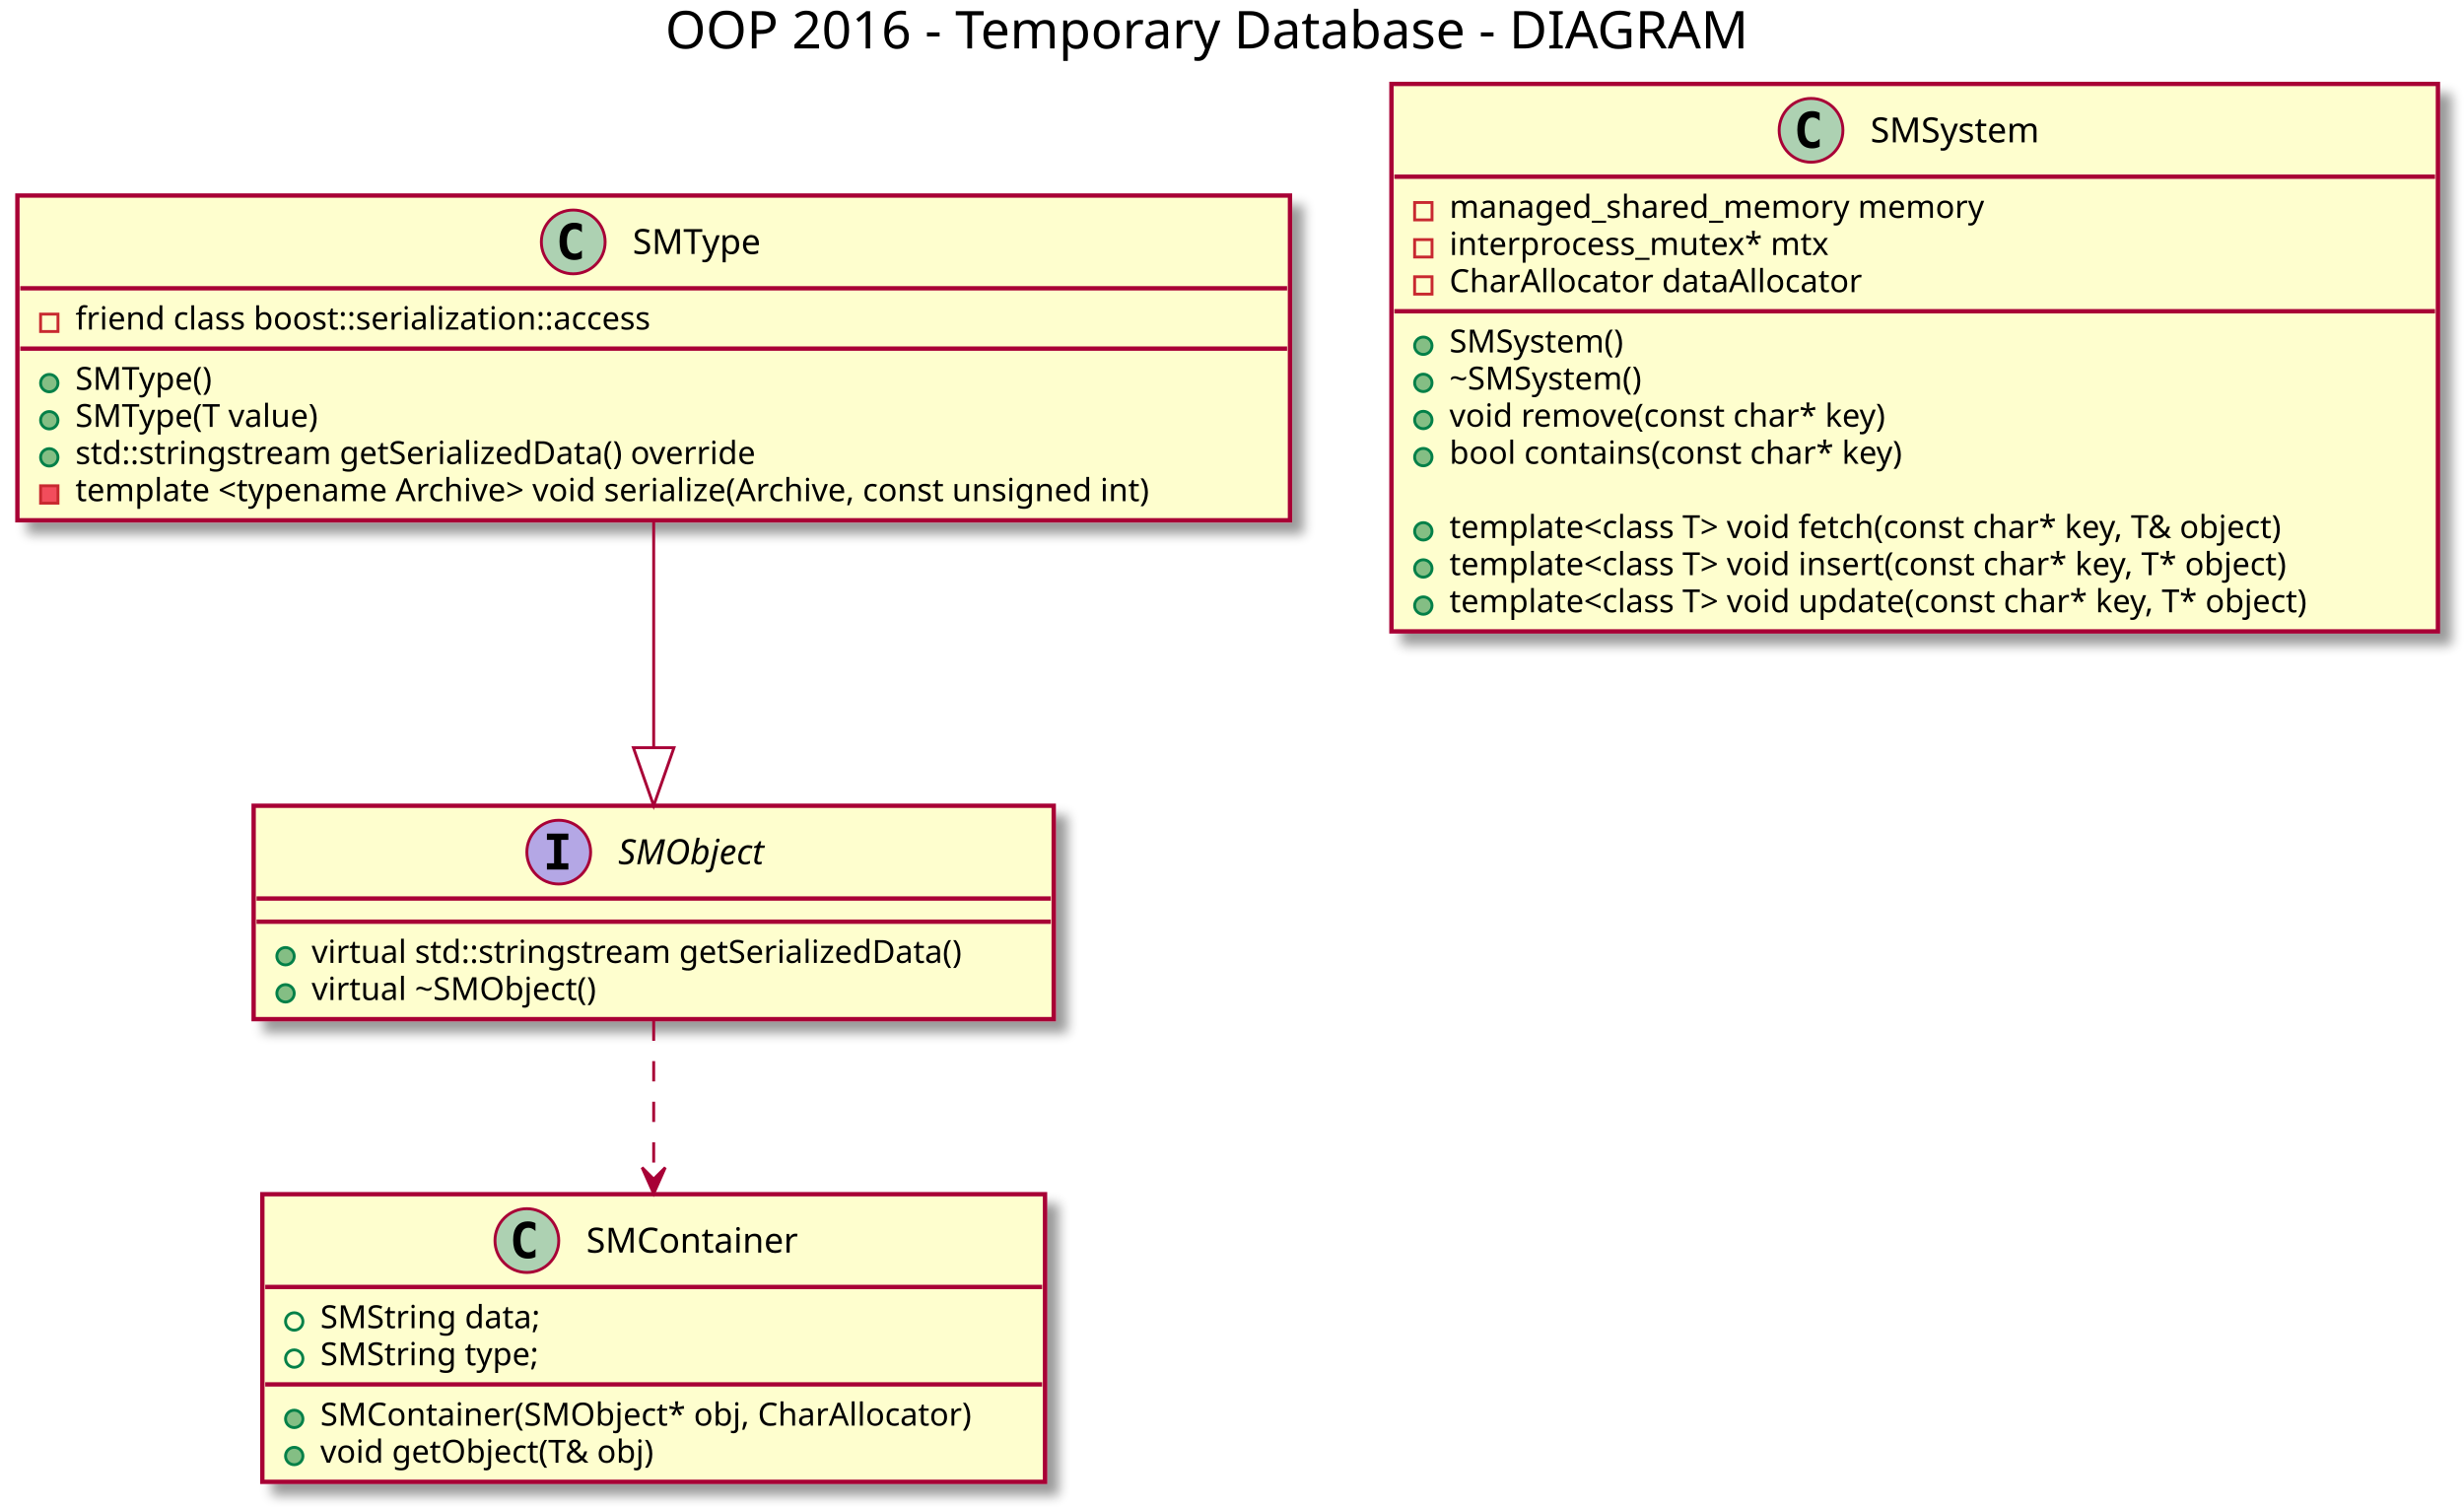
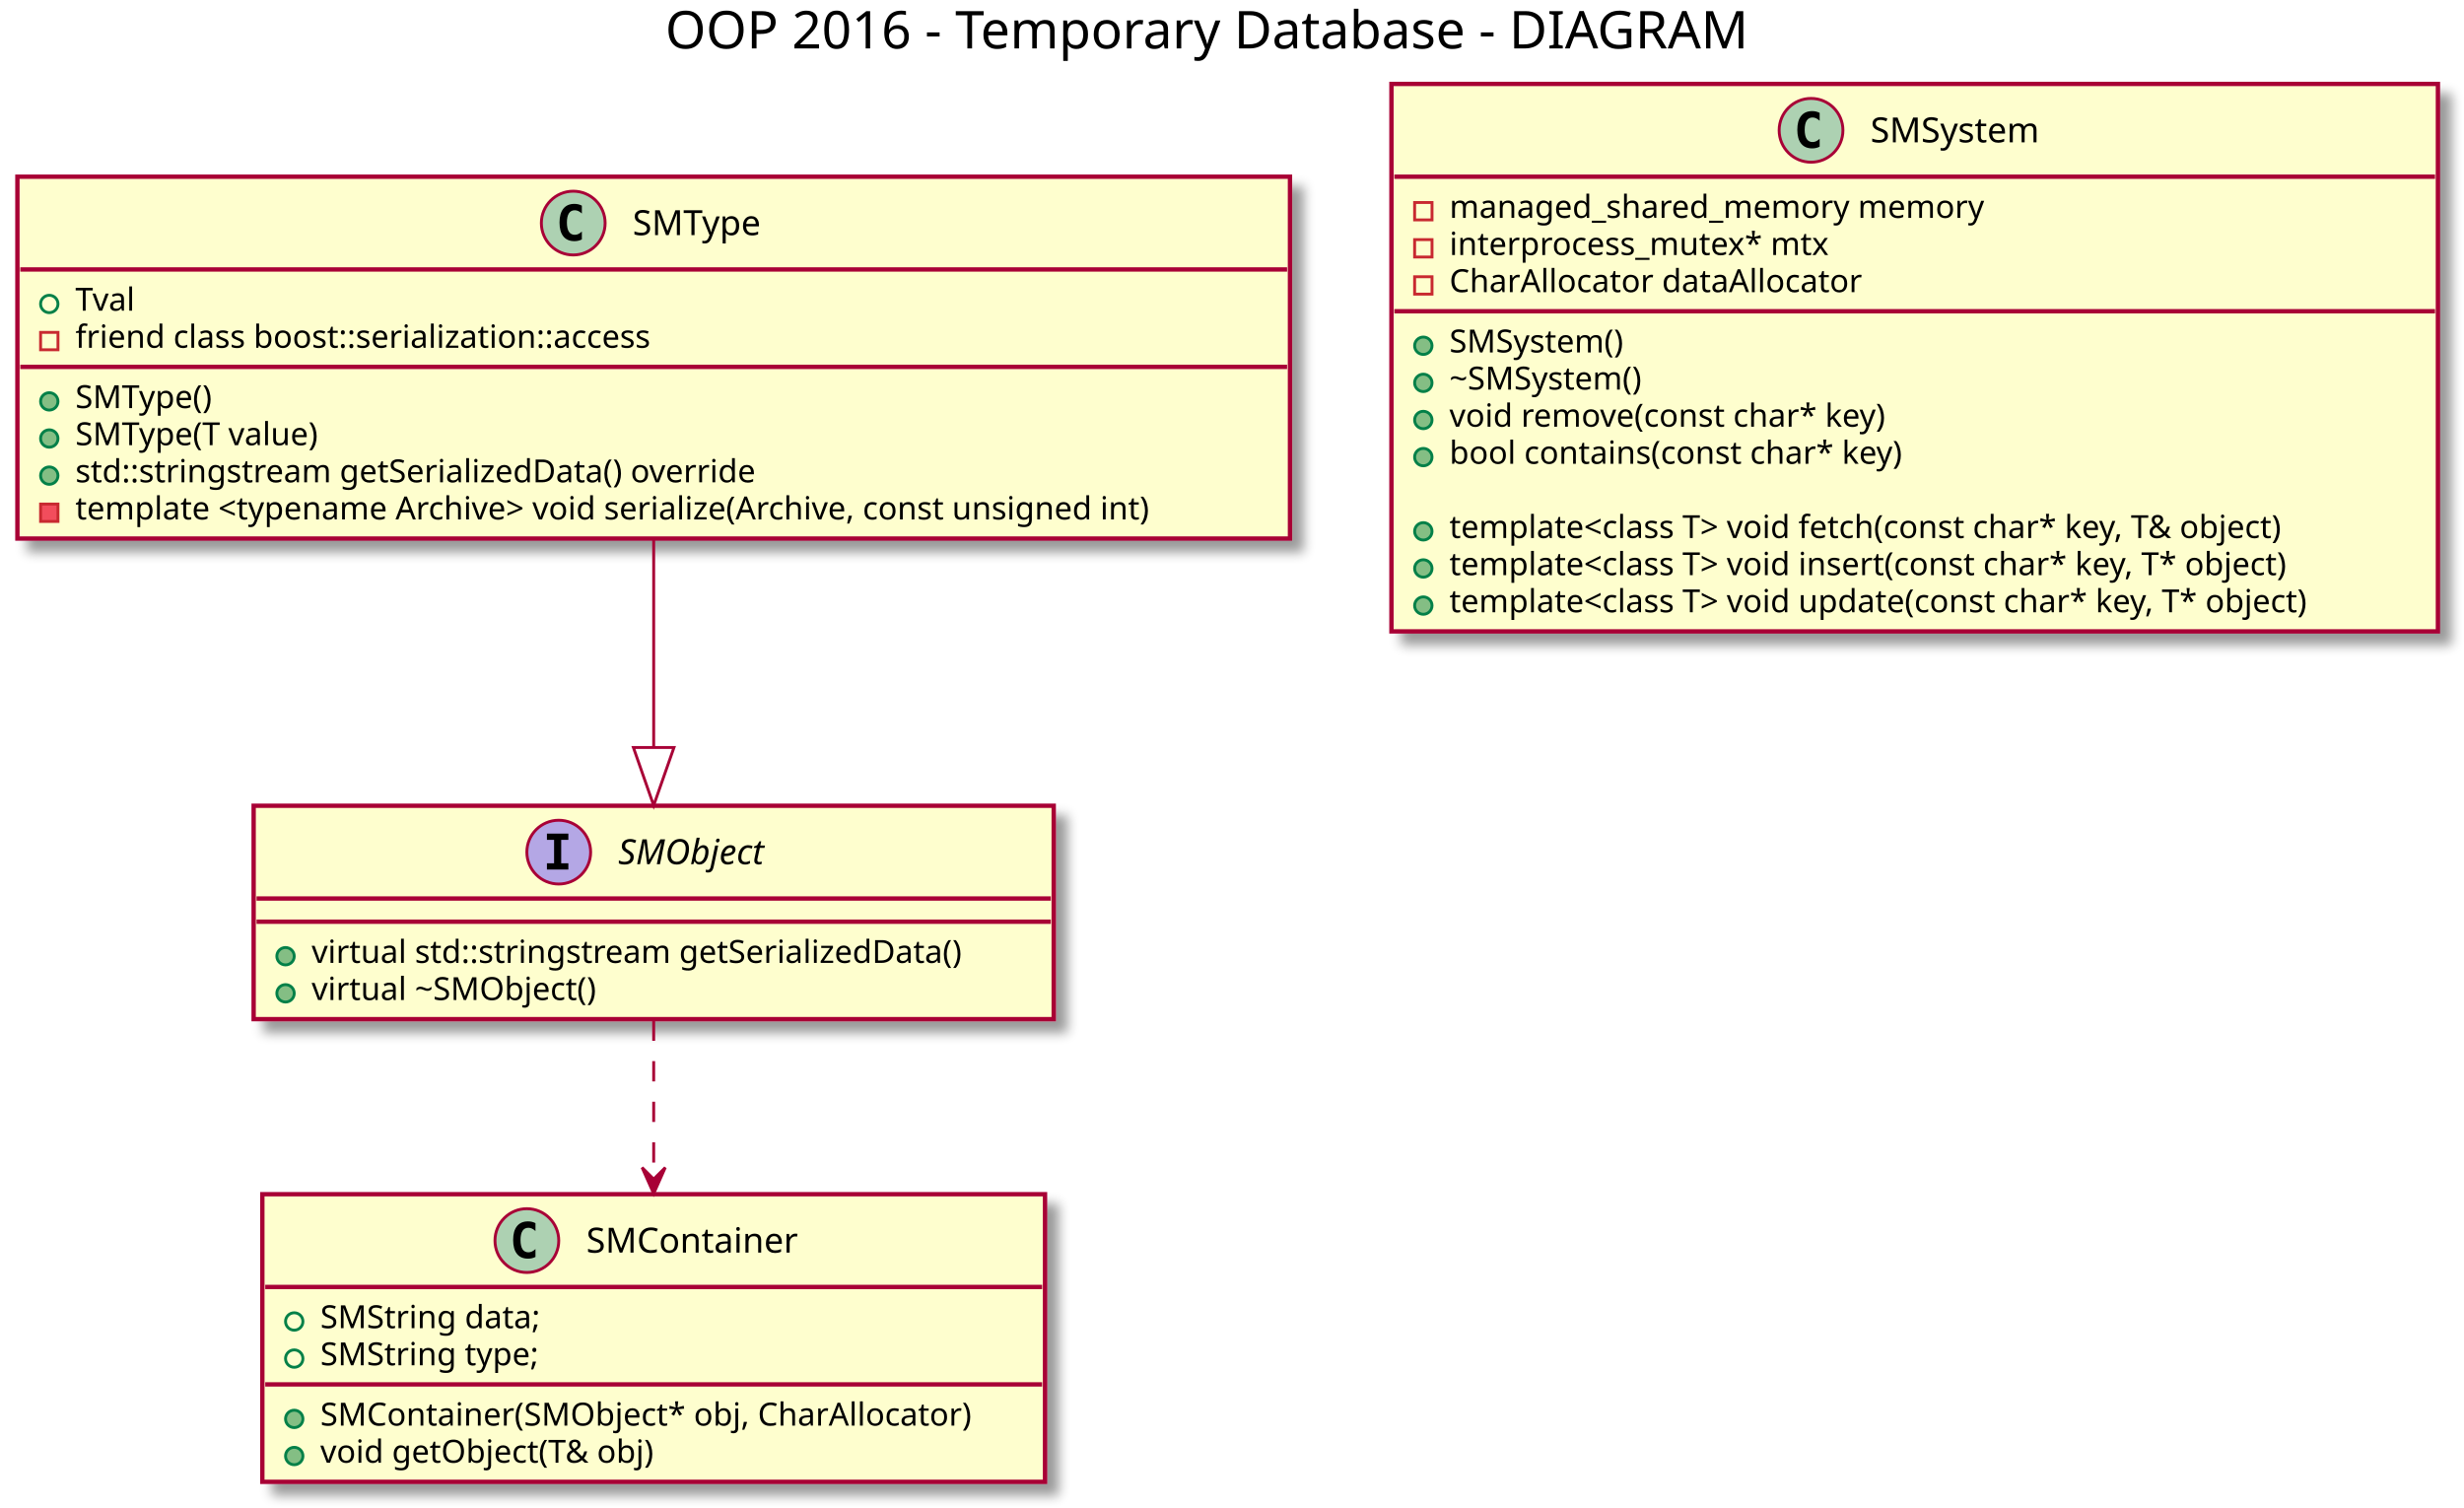
<svg xmlns="http://www.w3.org/2000/svg" height="520px" style="width:850px;height:520px;" version="1.1" viewBox="0 0 850 520" width="850px">
  <defs>
    <filter height="300%" id="f1" width="300%" x="-1" y="-1">
      <feGaussianBlur result="blurOut" stdDeviation="2.0" />
      <feColorMatrix in="blurOut" result="blurOut2" type="matrix" values="0 0 0 0 0 0 0 0 0 0 0 0 0 0 0 0 0 0 .4 0" />
      <feOffset dx="4.0" dy="4.0" in="blurOut2" result="blurOut3" />
      <feBlend in="SourceGraphic" in2="blurOut3" mode="normal" />
    </filter>
  </defs>
  <g>
    <text fill="#000000" font-family="sans-serif" font-size="18" lengthAdjust="spacingAndGlyphs" textLength="400" x="229.5" y="16.708">OOP 2016 - Temporary Database - DIAGRAM</text>
    <rect fill="#FEFECE" filter="url(#f1)" height="73.609" style="stroke: #A80036; stroke-width: 1.5;" width="276" x="87.5" y="277.953" />
    <ellipse cx="192.75" cy="293.953" fill="#B4A7E5" rx="11" ry="11" style="stroke: #A80036; stroke-width: 1.0;" />
    <path d="M188.672,289.719 L188.672,287.562 L196.062,287.562 L196.062,289.719 L193.594,289.719 L193.594,297.797 L196.062,297.797 L196.062,299.953 L188.672,299.953 L188.672,297.797 L191.141,297.797 L191.141,289.719 L188.672,289.719 Z " />
    <text fill="#000000" font-family="sans-serif" font-size="12" font-style="italic" lengthAdjust="spacingAndGlyphs" textLength="57" x="213.25" y="298.107">SMObject</text>
    <line style="stroke: #A80036; stroke-width: 1.5;" x1="88.5" x2="362.5" y1="309.953" y2="309.953" />
    <line style="stroke: #A80036; stroke-width: 1.5;" x1="88.5" x2="362.5" y1="317.953" y2="317.953" />
    <ellipse cx="98.5" cy="329.856" fill="#84BE84" rx="3" ry="3" style="stroke: #038048; stroke-width: 1.0;" />
    <text fill="#000000" font-family="sans-serif" font-size="11" lengthAdjust="spacingAndGlyphs" textLength="250" x="107.5" y="332.164">virtual std::stringstream getSerializedData()</text>
    <ellipse cx="98.5" cy="342.66" fill="#84BE84" rx="3" ry="3" style="stroke: #038048; stroke-width: 1.0;" />
    <text fill="#000000" font-family="sans-serif" font-size="11" lengthAdjust="spacingAndGlyphs" textLength="109" x="107.5" y="344.968">virtual ~SMObject()</text>
    <rect fill="#FEFECE" filter="url(#f1)" height="99.219" style="stroke: #A80036; stroke-width: 1.5;" width="270" x="90.5" y="411.953" />
    <ellipse cx="181.75" cy="427.953" fill="#ADD1B2" rx="11" ry="11" style="stroke: #A80036; stroke-width: 1.0;" />
    <path d="M184.719,433.594 Q184.141,433.891 183.5,434.039 Q182.859,434.188 182.156,434.188 Q179.656,434.188 178.336,432.539 Q177.016,430.891 177.016,427.766 Q177.016,424.641 178.336,422.984 Q179.656,421.328 182.156,421.328 Q182.859,421.328 183.508,421.484 Q184.156,421.641 184.719,421.938 L184.719,424.656 Q184.094,424.078 183.5,423.805 Q182.906,423.531 182.281,423.531 Q180.938,423.531 180.25,424.602 Q179.562,425.672 179.562,427.766 Q179.562,429.859 180.25,430.93 Q180.938,432 182.281,432 Q182.906,432 183.5,431.727 Q184.094,431.453 184.719,430.875 L184.719,433.594 Z " />
    <text fill="#000000" font-family="sans-serif" font-size="12" lengthAdjust="spacingAndGlyphs" textLength="79" x="202.25" y="432.107">SMContainer</text>
    <line style="stroke: #A80036; stroke-width: 1.5;" x1="91.5" x2="359.5" y1="443.953" y2="443.953" />
    <ellipse cx="101.5" cy="455.856" fill="none" rx="3" ry="3" style="stroke: #038048; stroke-width: 1.0;" />
    <text fill="#000000" font-family="sans-serif" font-size="11" lengthAdjust="spacingAndGlyphs" textLength="84" x="110.5" y="458.164">SMString data;</text>
    <ellipse cx="101.5" cy="468.66" fill="none" rx="3" ry="3" style="stroke: #038048; stroke-width: 1.0;" />
    <text fill="#000000" font-family="sans-serif" font-size="11" lengthAdjust="spacingAndGlyphs" textLength="83" x="110.5" y="470.968">SMString type;</text>
    <line style="stroke: #A80036; stroke-width: 1.5;" x1="91.5" x2="359.5" y1="477.562" y2="477.562" />
    <ellipse cx="101.5" cy="489.465" fill="#84BE84" rx="3" ry="3" style="stroke: #038048; stroke-width: 1.0;" />
    <text fill="#000000" font-family="sans-serif" font-size="11" lengthAdjust="spacingAndGlyphs" textLength="244" x="110.5" y="491.773">SMContainer(SMObject* obj, CharAllocator)</text>
    <ellipse cx="101.5" cy="502.269" fill="#84BE84" rx="3" ry="3" style="stroke: #038048; stroke-width: 1.0;" />
    <text fill="#000000" font-family="sans-serif" font-size="11" lengthAdjust="spacingAndGlyphs" textLength="127" x="110.5" y="504.578">void getObject(T&amp; obj)</text>
    <rect fill="#FEFECE" filter="url(#f1)" height="188.852" style="stroke: #A80036; stroke-width: 1.5;" width="361" x="480" y="28.953" />
    <ellipse cx="624.75" cy="44.953" fill="#ADD1B2" rx="11" ry="11" style="stroke: #A80036; stroke-width: 1.0;" />
    <path d="M627.719,50.594 Q627.141,50.891 626.5,51.039 Q625.859,51.188 625.156,51.188 Q622.656,51.188 621.336,49.539 Q620.016,47.891 620.016,44.766 Q620.016,41.641 621.336,39.984 Q622.656,38.328 625.156,38.328 Q625.859,38.328 626.508,38.484 Q627.156,38.641 627.719,38.938 L627.719,41.656 Q627.094,41.078 626.5,40.805 Q625.906,40.531 625.281,40.531 Q623.938,40.531 623.25,41.602 Q622.562,42.672 622.562,44.766 Q622.562,46.859 623.25,47.93 Q623.938,49 625.281,49 Q625.906,49 626.5,48.727 Q627.094,48.453 627.719,47.875 L627.719,50.594 Z " />
    <text fill="#000000" font-family="sans-serif" font-size="12" lengthAdjust="spacingAndGlyphs" textLength="63" x="645.25" y="49.107">SMSystem</text>
    <line style="stroke: #A80036; stroke-width: 1.5;" x1="481" x2="840" y1="60.953" y2="60.953" />
    <rect fill="none" height="6" style="stroke: #C82930; stroke-width: 1.0;" width="6" x="488" y="69.856" />
    <text fill="#000000" font-family="sans-serif" font-size="11" lengthAdjust="spacingAndGlyphs" textLength="203" x="500" y="75.164">managed_shared_memory memory</text>
    <rect fill="none" height="6" style="stroke: #C82930; stroke-width: 1.0;" width="6" x="488" y="82.66" />
    <text fill="#000000" font-family="sans-serif" font-size="11" lengthAdjust="spacingAndGlyphs" textLength="144" x="500" y="87.968">interprocess_mutex* mtx</text>
    <rect fill="none" height="6" style="stroke: #C82930; stroke-width: 1.0;" width="6" x="488" y="95.465" />
    <text fill="#000000" font-family="sans-serif" font-size="11" lengthAdjust="spacingAndGlyphs" textLength="154" x="500" y="100.773">CharAllocator dataAllocator</text>
    <line style="stroke: #A80036; stroke-width: 1.5;" x1="481" x2="840" y1="107.367" y2="107.367" />
    <ellipse cx="491" cy="119.269" fill="#84BE84" rx="3" ry="3" style="stroke: #038048; stroke-width: 1.0;" />
    <text fill="#000000" font-family="sans-serif" font-size="11" lengthAdjust="spacingAndGlyphs" textLength="68" x="500" y="121.578">SMSystem()</text>
    <ellipse cx="491" cy="132.074" fill="#84BE84" rx="3" ry="3" style="stroke: #038048; stroke-width: 1.0;" />
    <text fill="#000000" font-family="sans-serif" font-size="11" lengthAdjust="spacingAndGlyphs" textLength="77" x="500" y="134.382">~SMSystem()</text>
    <ellipse cx="491" cy="144.879" fill="#84BE84" rx="3" ry="3" style="stroke: #038048; stroke-width: 1.0;" />
    <text fill="#000000" font-family="sans-serif" font-size="11" lengthAdjust="spacingAndGlyphs" textLength="167" x="500" y="147.187">void remove(const char* key)</text>
    <ellipse cx="491" cy="157.684" fill="#84BE84" rx="3" ry="3" style="stroke: #038048; stroke-width: 1.0;" />
    <text fill="#000000" font-family="sans-serif" font-size="11" lengthAdjust="spacingAndGlyphs" textLength="173" x="500" y="159.992">bool contains(const char* key)</text>
    <text fill="#000000" font-family="sans-serif" font-size="11" lengthAdjust="spacingAndGlyphs" textLength="0" x="504" y="172.796" />
    <ellipse cx="491" cy="183.293" fill="#84BE84" rx="3" ry="3" style="stroke: #038048; stroke-width: 1.0;" />
    <text fill="#000000" font-family="sans-serif" font-size="11" lengthAdjust="spacingAndGlyphs" textLength="328" x="500" y="185.601">template&lt;class T&gt; void fetch(const char* key, T&amp; object)</text>
    <ellipse cx="491" cy="196.098" fill="#84BE84" rx="3" ry="3" style="stroke: #038048; stroke-width: 1.0;" />
    <text fill="#000000" font-family="sans-serif" font-size="11" lengthAdjust="spacingAndGlyphs" textLength="329" x="500" y="198.406">template&lt;class T&gt; void insert(const char* key, T* object)</text>
    <ellipse cx="491" cy="208.902" fill="#84BE84" rx="3" ry="3" style="stroke: #038048; stroke-width: 1.0;" />
    <text fill="#000000" font-family="sans-serif" font-size="11" lengthAdjust="spacingAndGlyphs" textLength="335" x="500" y="211.21">template&lt;class T&gt; void update(const char* key, T* object)</text>
-     <rect fill="#FEFECE" filter="url(#f1)" height="112.023" style="stroke: #A80036; stroke-width: 1.5;" width="439" x="6" y="67.453" />
-     <ellipse cx="197.75" cy="83.453" fill="#ADD1B2" rx="11" ry="11" style="stroke: #A80036; stroke-width: 1.0;" />
-     <path d="M200.719,89.094 Q200.141,89.391 199.5,89.539 Q198.859,89.688 198.156,89.688 Q195.656,89.688 194.336,88.039 Q193.016,86.391 193.016,83.266 Q193.016,80.141 194.336,78.484 Q195.656,76.828 198.156,76.828 Q198.859,76.828 199.508,76.984 Q200.156,77.141 200.719,77.438 L200.719,80.156 Q200.094,79.578 199.5,79.305 Q198.906,79.031 198.281,79.031 Q196.938,79.031 196.25,80.102 Q195.562,81.172 195.562,83.266 Q195.562,85.359 196.25,86.43 Q196.938,87.5 198.281,87.5 Q198.906,87.5 199.5,87.227 Q200.094,86.953 200.719,86.375 L200.719,89.094 Z " />
-     <text fill="#000000" font-family="sans-serif" font-size="12" lengthAdjust="spacingAndGlyphs" textLength="47" x="218.25" y="87.607">SMType</text>
-     <line style="stroke: #A80036; stroke-width: 1.5;" x1="7" x2="444" y1="99.453" y2="99.453" />
-     <rect fill="none" height="6" style="stroke: #C82930; stroke-width: 1.0;" width="6" x="14" y="108.356" />
-     <text fill="#000000" font-family="sans-serif" font-size="11" lengthAdjust="spacingAndGlyphs" textLength="227" x="26" y="113.664">friend class boost::serialization::access</text>
-     <line style="stroke: #A80036; stroke-width: 1.5;" x1="7" x2="444" y1="120.258" y2="120.258" />
-     <ellipse cx="17" cy="132.16" fill="#84BE84" rx="3" ry="3" style="stroke: #038048; stroke-width: 1.0;" />
-     <text fill="#000000" font-family="sans-serif" font-size="11" lengthAdjust="spacingAndGlyphs" textLength="52" x="26" y="134.468">SMType()</text>
-     <ellipse cx="17" cy="144.965" fill="#84BE84" rx="3" ry="3" style="stroke: #038048; stroke-width: 1.0;" />
-     <text fill="#000000" font-family="sans-serif" font-size="11" lengthAdjust="spacingAndGlyphs" textLength="93" x="26" y="147.273">SMType(T value)</text>
-     <ellipse cx="17" cy="157.769" fill="#84BE84" rx="3" ry="3" style="stroke: #038048; stroke-width: 1.0;" />
-     <text fill="#000000" font-family="sans-serif" font-size="11" lengthAdjust="spacingAndGlyphs" textLength="262" x="26" y="160.078">std::stringstream getSerializedData() override</text>
-     <rect fill="#F24D5C" height="6" style="stroke: #C82930; stroke-width: 1.0;" width="6" x="14" y="167.574" />
-     <text fill="#000000" font-family="sans-serif" font-size="11" lengthAdjust="spacingAndGlyphs" textLength="413" x="26" y="172.882">template &lt;typename Archive&gt; void serialize(Archive, const unsigned int)</text>
-     <path d="M225.5,179.519 C225.5,204.153 225.5,233.156 225.5,257.905 " fill="none" style="stroke: #A80036; stroke-width: 1.0;" />
-     <polygon fill="none" points="232.5,257.922,225.5,277.922,218.5,257.922,232.5,257.922" style="stroke: #A80036; stroke-width: 1.0;" />
+     <rect fill="#FEFECE" filter="url(#f1)" height="124.828" style="stroke: #A80036; stroke-width: 1.5;" width="439" x="6" y="60.953" />
+     <ellipse cx="197.75" cy="76.953" fill="#ADD1B2" rx="11" ry="11" style="stroke: #A80036; stroke-width: 1.0;" />
+     <path d="M200.719,82.594 Q200.141,82.891 199.5,83.039 Q198.859,83.188 198.156,83.188 Q195.656,83.188 194.336,81.539 Q193.016,79.891 193.016,76.766 Q193.016,73.641 194.336,71.984 Q195.656,70.328 198.156,70.328 Q198.859,70.328 199.508,70.484 Q200.156,70.641 200.719,70.938 L200.719,73.656 Q200.094,73.078 199.5,72.805 Q198.906,72.531 198.281,72.531 Q196.938,72.531 196.25,73.602 Q195.562,74.672 195.562,76.766 Q195.562,78.859 196.25,79.93 Q196.938,81 198.281,81 Q198.906,81 199.5,80.727 Q200.094,80.453 200.719,79.875 L200.719,82.594 Z " />
+     <text fill="#000000" font-family="sans-serif" font-size="12" lengthAdjust="spacingAndGlyphs" textLength="47" x="218.25" y="81.107">SMType</text>
+     <line style="stroke: #A80036; stroke-width: 1.5;" x1="7" x2="444" y1="92.953" y2="92.953" />
+     <ellipse cx="17" cy="104.856" fill="none" rx="3" ry="3" style="stroke: #038048; stroke-width: 1.0;" />
+     <text fill="#000000" font-family="sans-serif" font-size="11" lengthAdjust="spacingAndGlyphs" textLength="23" x="26" y="107.164">Tval</text>
+     <rect fill="none" height="6" style="stroke: #C82930; stroke-width: 1.0;" width="6" x="14" y="114.66" />
+     <text fill="#000000" font-family="sans-serif" font-size="11" lengthAdjust="spacingAndGlyphs" textLength="227" x="26" y="119.968">friend class boost::serialization::access</text>
+     <line style="stroke: #A80036; stroke-width: 1.5;" x1="7" x2="444" y1="126.562" y2="126.562" />
+     <ellipse cx="17" cy="138.465" fill="#84BE84" rx="3" ry="3" style="stroke: #038048; stroke-width: 1.0;" />
+     <text fill="#000000" font-family="sans-serif" font-size="11" lengthAdjust="spacingAndGlyphs" textLength="52" x="26" y="140.773">SMType()</text>
+     <ellipse cx="17" cy="151.269" fill="#84BE84" rx="3" ry="3" style="stroke: #038048; stroke-width: 1.0;" />
+     <text fill="#000000" font-family="sans-serif" font-size="11" lengthAdjust="spacingAndGlyphs" textLength="93" x="26" y="153.578">SMType(T value)</text>
+     <ellipse cx="17" cy="164.074" fill="#84BE84" rx="3" ry="3" style="stroke: #038048; stroke-width: 1.0;" />
+     <text fill="#000000" font-family="sans-serif" font-size="11" lengthAdjust="spacingAndGlyphs" textLength="262" x="26" y="166.382">std::stringstream getSerializedData() override</text>
+     <rect fill="#F24D5C" height="6" style="stroke: #C82930; stroke-width: 1.0;" width="6" x="14" y="173.879" />
+     <text fill="#000000" font-family="sans-serif" font-size="11" lengthAdjust="spacingAndGlyphs" textLength="413" x="26" y="179.187">template &lt;typename Archive&gt; void serialize(Archive, const unsigned int)</text>
+     <path d="M225.5,185.978 C225.5,208.992 225.5,234.999 225.5,257.529 " fill="none" style="stroke: #A80036; stroke-width: 1.0;" />
+     <polygon fill="none" points="232.5,257.854,225.5,277.854,218.5,257.854,232.5,257.854" style="stroke: #A80036; stroke-width: 1.0;" />
    <path d="M225.5,352.044 C225.5,368.548 225.5,388.445 225.5,406.663 " fill="none" style="stroke: #A80036; stroke-width: 1.0; stroke-dasharray: 7.0,7.0;" />
    <polygon fill="#A80036" points="225.5,411.752,229.5,402.752,225.5,406.752,221.5,402.752,225.5,411.752" style="stroke: #A80036; stroke-width: 1.0;" />
  </g>
</svg>
